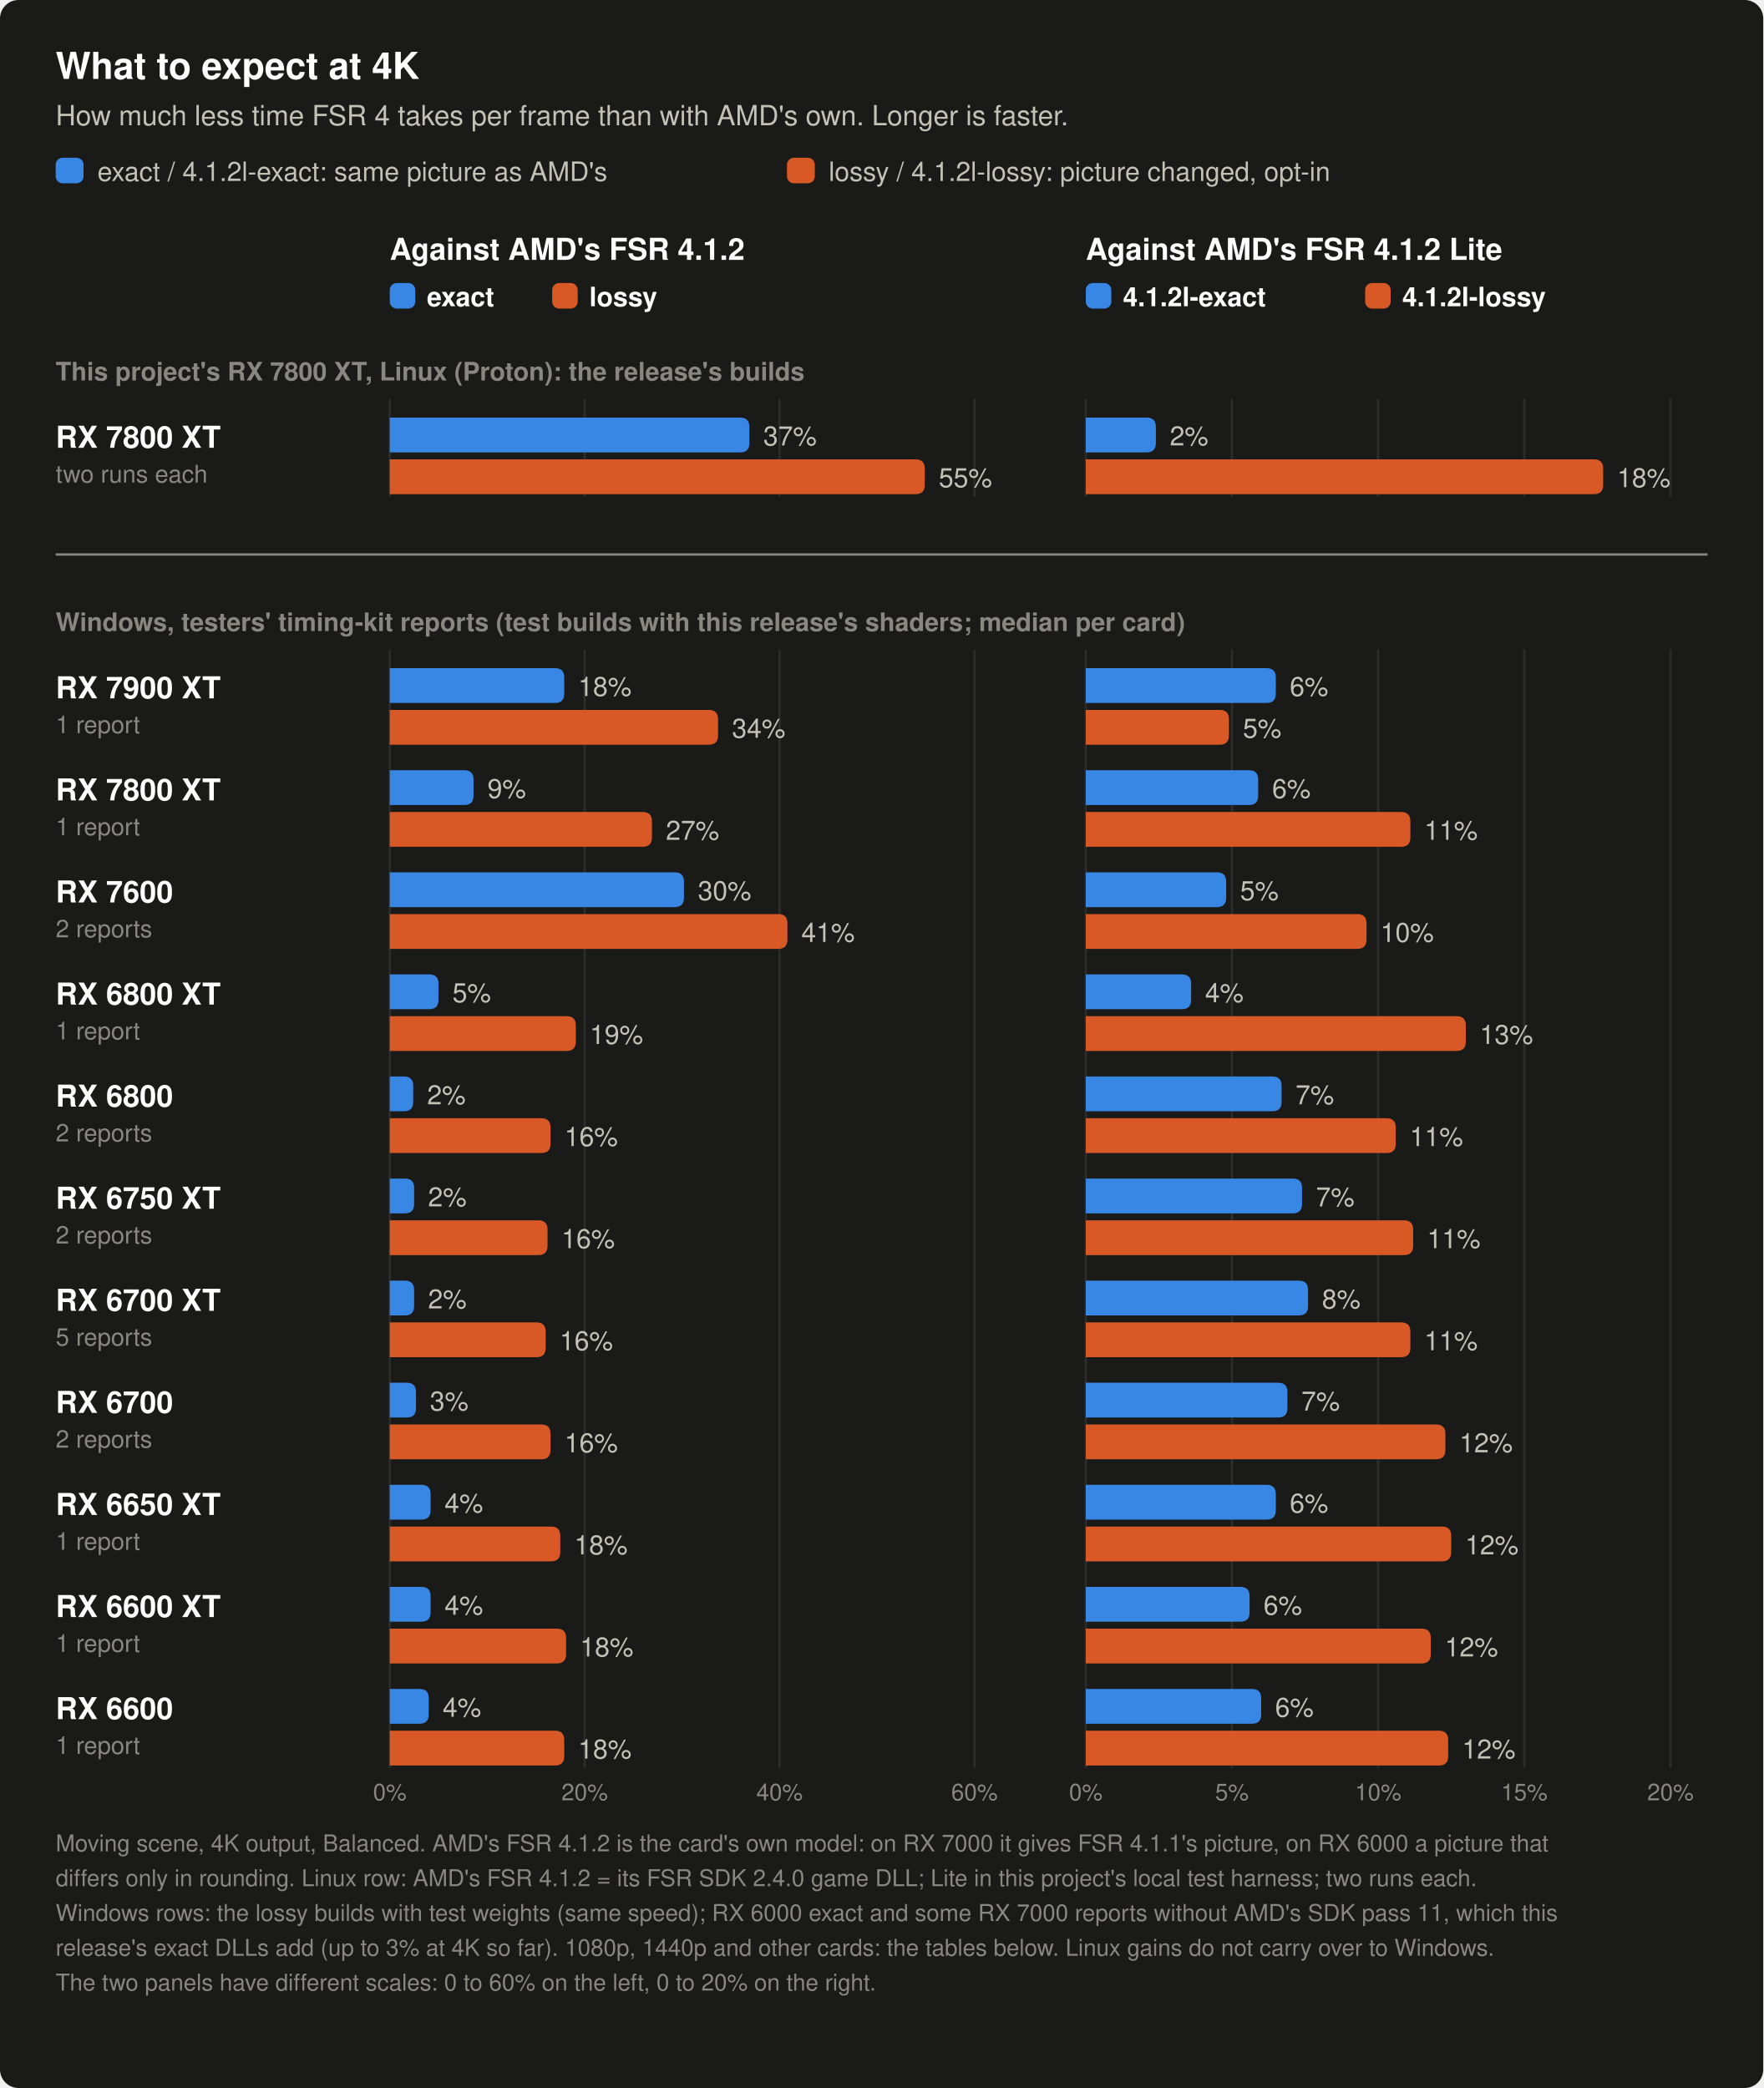
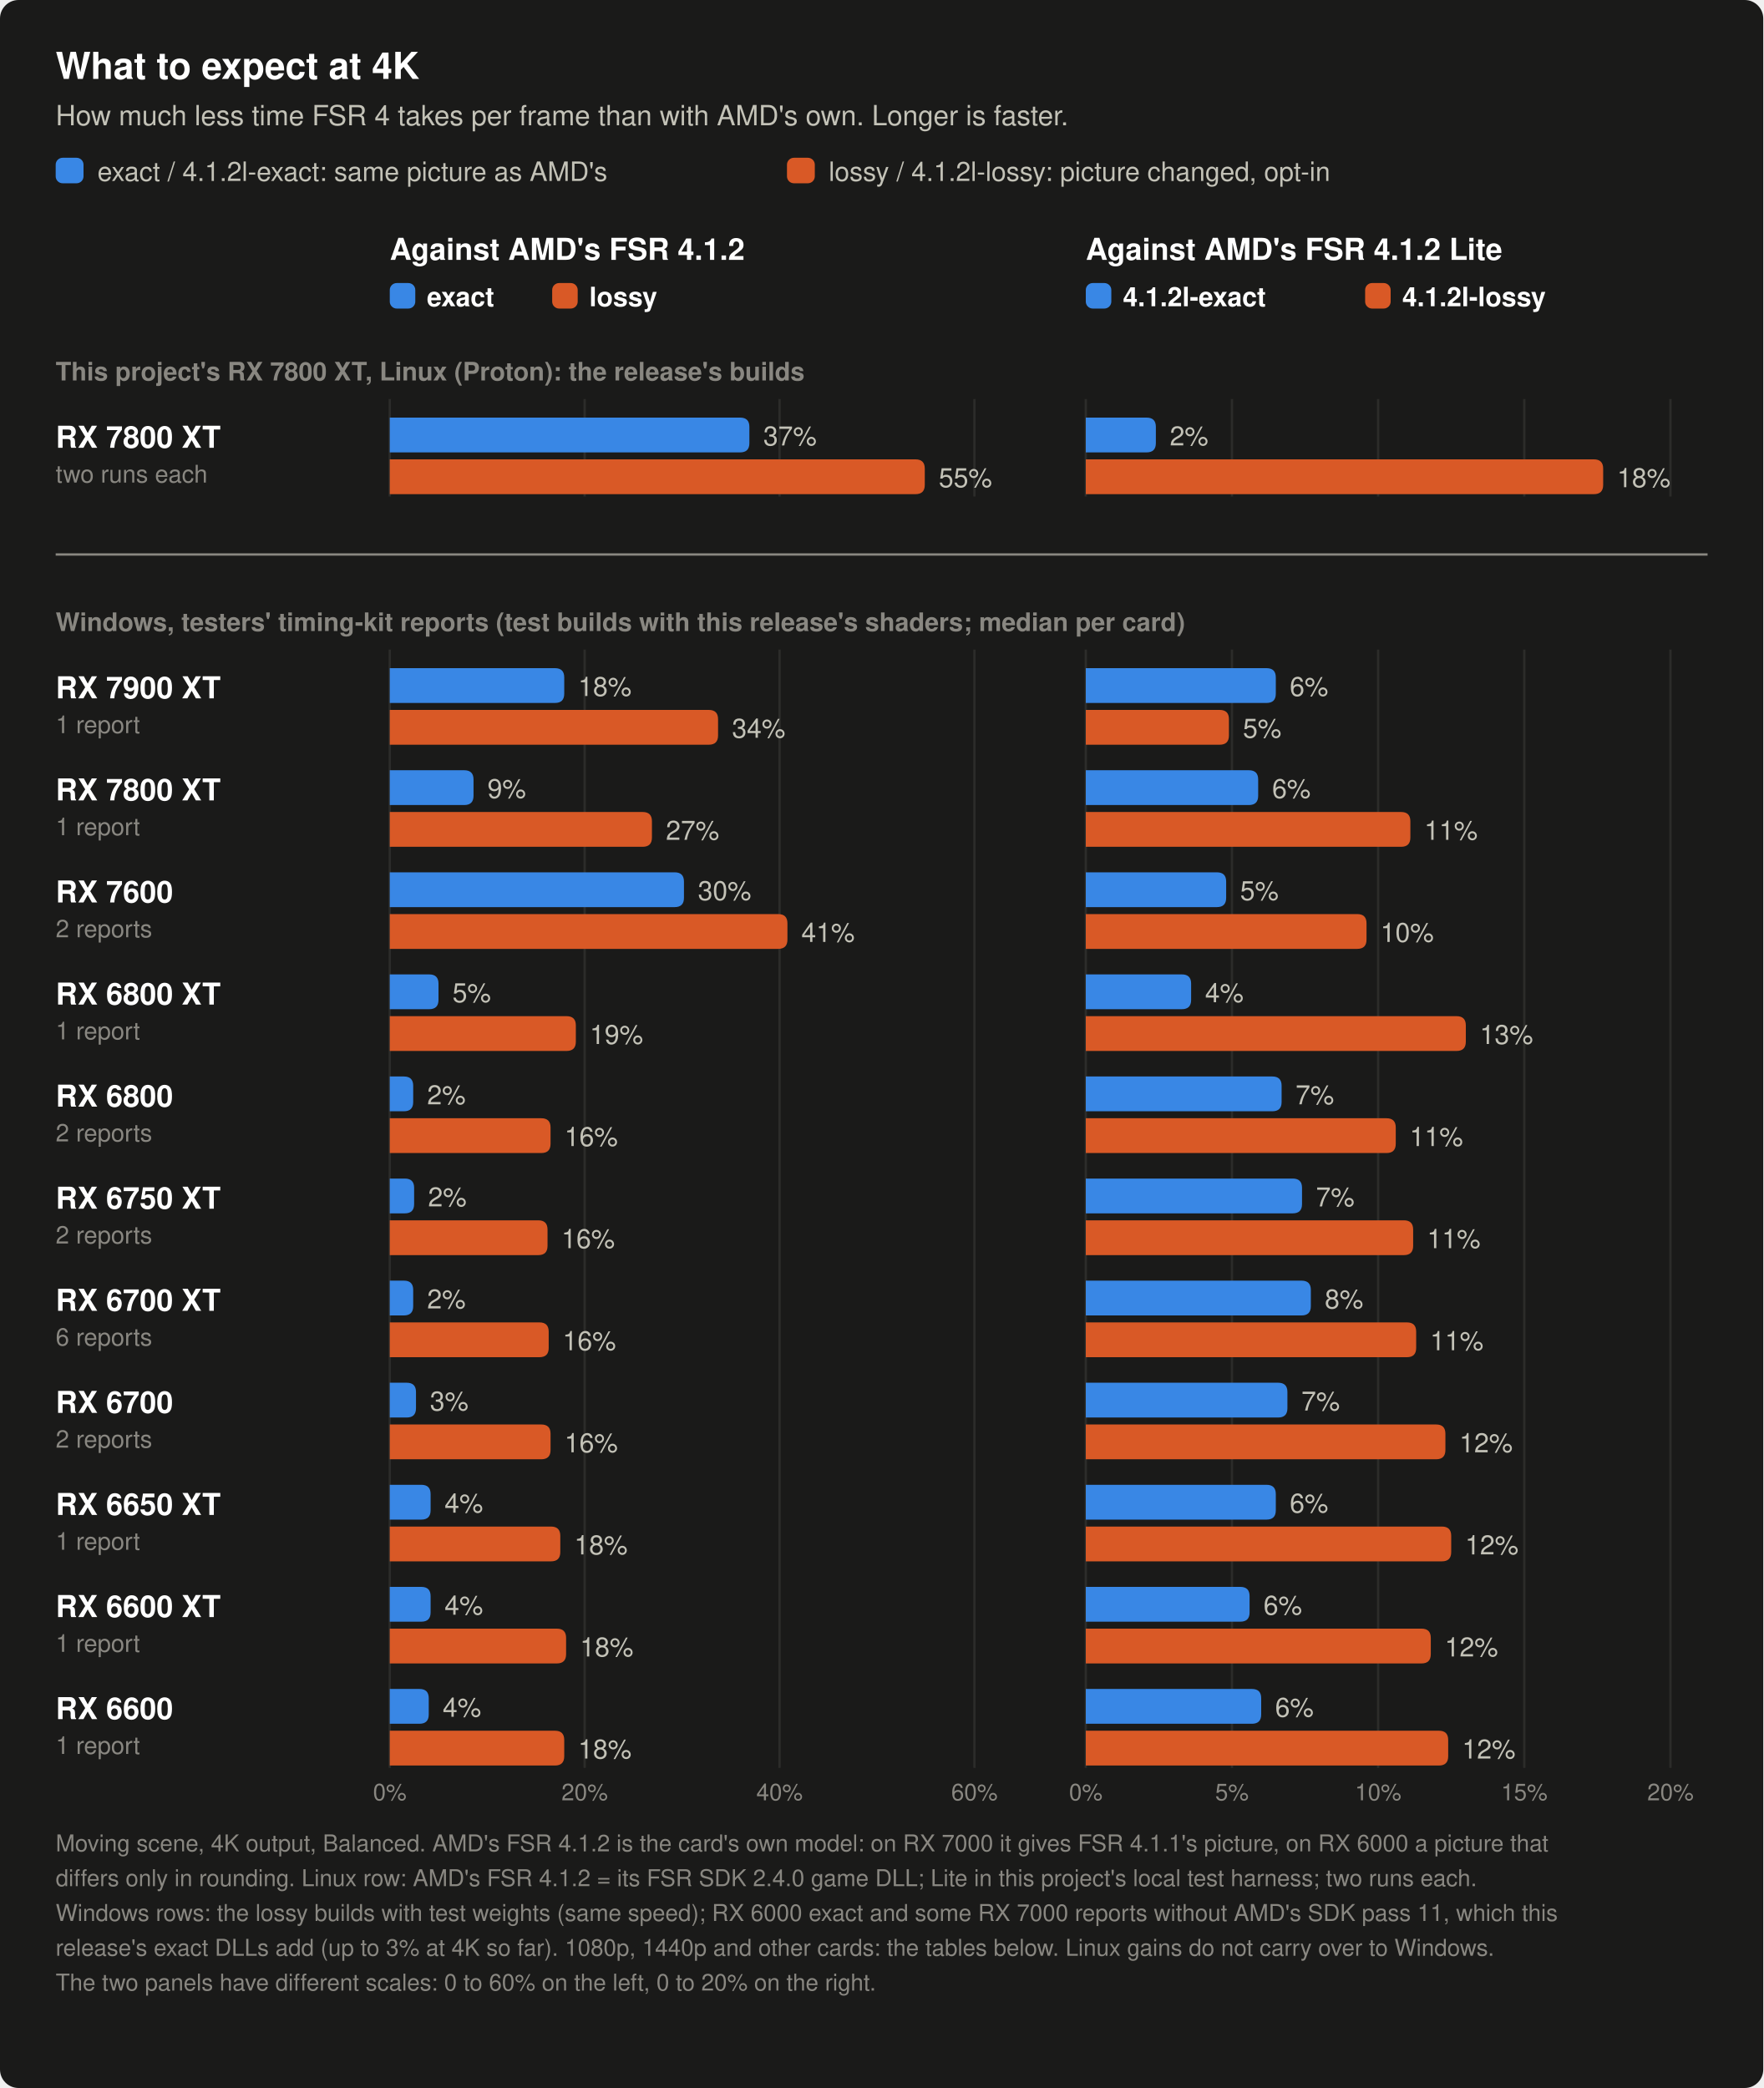
- <svg xmlns="http://www.w3.org/2000/svg" width="760" height="900" viewBox="0 0 760 900" role="img" aria-label="What to expect at 4K: how much less time FSR 4 takes per frame with this project's builds than with AMD's own, card by card, moving scene, Balanced. RX 7800 XT, Linux (this project): exact 37%, lossy 55% less time than AMD's FSR 4.1.2; 4.1.2l-exact 2%, 4.1.2l-lossy 18% less than AMD's Lite. RX 7900 XT, Windows (1 report): exact 18%, lossy 34% less time than AMD's FSR 4.1.2; 4.1.2l-exact 6%, 4.1.2l-lossy 5% less than AMD's Lite. RX 7800 XT, Windows (1 report): exact 9%, lossy 27% less time than AMD's FSR 4.1.2; 4.1.2l-exact 6%, 4.1.2l-lossy 11% less than AMD's Lite. RX 7600, Windows (2 reports): exact 30%, lossy 41% less time than AMD's FSR 4.1.2; 4.1.2l-exact 5%, 4.1.2l-lossy 10% less than AMD's Lite. RX 6800 XT, Windows (1 report): exact 5%, lossy 19% less time than AMD's FSR 4.1.2; 4.1.2l-exact 4%, 4.1.2l-lossy 13% less than AMD's Lite. RX 6800, Windows (2 reports): exact 2%, lossy 16% less time than AMD's FSR 4.1.2; 4.1.2l-exact 7%, 4.1.2l-lossy 11% less than AMD's Lite. RX 6750 XT, Windows (2 reports): exact 2%, lossy 16% less time than AMD's FSR 4.1.2; 4.1.2l-exact 7%, 4.1.2l-lossy 11% less than AMD's Lite. RX 6700 XT, Windows (5 reports): exact 2%, lossy 16% less time than AMD's FSR 4.1.2; 4.1.2l-exact 8%, 4.1.2l-lossy 11% less than AMD's Lite. RX 6700, Windows (2 reports): exact 3%, lossy 16% less time than AMD's FSR 4.1.2; 4.1.2l-exact 7%, 4.1.2l-lossy 12% less than AMD's Lite. RX 6650 XT, Windows (1 report): exact 4%, lossy 18% less time than AMD's FSR 4.1.2; 4.1.2l-exact 6%, 4.1.2l-lossy 12% less than AMD's Lite. RX 6600 XT, Windows (1 report): exact 4%, lossy 18% less time than AMD's FSR 4.1.2; 4.1.2l-exact 6%, 4.1.2l-lossy 12% less than AMD's Lite. RX 6600, Windows (1 report): exact 4%, lossy 18% less time than AMD's FSR 4.1.2; 4.1.2l-exact 6%, 4.1.2l-lossy 12% less than AMD's Lite. The Windows rows come from testers' timing-kit reports of test builds with this release's shaders. Other resolutions give other numbers.">
+ <svg xmlns="http://www.w3.org/2000/svg" width="760" height="900" viewBox="0 0 760 900" role="img" aria-label="What to expect at 4K: how much less time FSR 4 takes per frame with this project's builds than with AMD's own, card by card, moving scene, Balanced. RX 7800 XT, Linux (this project): exact 37%, lossy 55% less time than AMD's FSR 4.1.2; 4.1.2l-exact 2%, 4.1.2l-lossy 18% less than AMD's Lite. RX 7900 XT, Windows (1 report): exact 18%, lossy 34% less time than AMD's FSR 4.1.2; 4.1.2l-exact 6%, 4.1.2l-lossy 5% less than AMD's Lite. RX 7800 XT, Windows (1 report): exact 9%, lossy 27% less time than AMD's FSR 4.1.2; 4.1.2l-exact 6%, 4.1.2l-lossy 11% less than AMD's Lite. RX 7600, Windows (2 reports): exact 30%, lossy 41% less time than AMD's FSR 4.1.2; 4.1.2l-exact 5%, 4.1.2l-lossy 10% less than AMD's Lite. RX 6800 XT, Windows (1 report): exact 5%, lossy 19% less time than AMD's FSR 4.1.2; 4.1.2l-exact 4%, 4.1.2l-lossy 13% less than AMD's Lite. RX 6800, Windows (2 reports): exact 2%, lossy 16% less time than AMD's FSR 4.1.2; 4.1.2l-exact 7%, 4.1.2l-lossy 11% less than AMD's Lite. RX 6750 XT, Windows (2 reports): exact 2%, lossy 16% less time than AMD's FSR 4.1.2; 4.1.2l-exact 7%, 4.1.2l-lossy 11% less than AMD's Lite. RX 6700 XT, Windows (6 reports): exact 2%, lossy 16% less time than AMD's FSR 4.1.2; 4.1.2l-exact 8%, 4.1.2l-lossy 11% less than AMD's Lite. RX 6700, Windows (2 reports): exact 3%, lossy 16% less time than AMD's FSR 4.1.2; 4.1.2l-exact 7%, 4.1.2l-lossy 12% less than AMD's Lite. RX 6650 XT, Windows (1 report): exact 4%, lossy 18% less time than AMD's FSR 4.1.2; 4.1.2l-exact 6%, 4.1.2l-lossy 12% less than AMD's Lite. RX 6600 XT, Windows (1 report): exact 4%, lossy 18% less time than AMD's FSR 4.1.2; 4.1.2l-exact 6%, 4.1.2l-lossy 12% less than AMD's Lite. RX 6600, Windows (1 report): exact 4%, lossy 18% less time than AMD's FSR 4.1.2; 4.1.2l-exact 6%, 4.1.2l-lossy 12% less than AMD's Lite. The Windows rows come from testers' timing-kit reports of test builds with this release's shaders. Other resolutions give other numbers.">
  <rect width="760" height="900" rx="8" fill="#1a1a19" />
  <text x="24.0" y="34.0" font-family="-apple-system, 'Segoe UI', Helvetica, Arial, sans-serif" font-size="16" font-weight="600" text-anchor="start" fill="#ffffff">What to expect at 4K</text>
  <text x="24.0" y="54.0" font-family="-apple-system, 'Segoe UI', Helvetica, Arial, sans-serif" font-size="12" text-anchor="start" fill="#c3c2b7">How much less time FSR 4 takes per frame than with AMD's own. Longer is faster.</text>
  <rect x="24" y="68" width="12" height="11" rx="3" fill="#3987e5" />
  <text x="42.0" y="78.0" font-family="-apple-system, 'Segoe UI', Helvetica, Arial, sans-serif" font-size="11.5" text-anchor="start" fill="#c3c2b7">exact / 4.1.2l-exact: same picture as AMD's</text>
  <rect x="339.2" y="68" width="12" height="11" rx="3" fill="#d95926" />
  <text x="357.2" y="78.0" font-family="-apple-system, 'Segoe UI', Helvetica, Arial, sans-serif" font-size="11.5" text-anchor="start" fill="#c3c2b7">lossy / 4.1.2l-lossy: picture changed, opt-in</text>
  <text x="168.0" y="112.0" font-family="-apple-system, 'Segoe UI', Helvetica, Arial, sans-serif" font-size="13" font-weight="600" text-anchor="start" fill="#ffffff">Against AMD's FSR 4.1.2</text>
  <rect x="168" y="122" width="11" height="11" rx="3" fill="#3987e5" />
  <text x="184.0" y="132.0" font-family="-apple-system, 'Segoe UI', Helvetica, Arial, sans-serif" font-size="11.5" font-weight="600" text-anchor="start" fill="#ffffff">exact</text>
  <rect x="238.0" y="122" width="11" height="11" rx="3" fill="#d95926" />
  <text x="254.0" y="132.0" font-family="-apple-system, 'Segoe UI', Helvetica, Arial, sans-serif" font-size="11.5" font-weight="600" text-anchor="start" fill="#ffffff">lossy</text>
  <text x="468.0" y="112.0" font-family="-apple-system, 'Segoe UI', Helvetica, Arial, sans-serif" font-size="13" font-weight="600" text-anchor="start" fill="#ffffff">Against AMD's FSR 4.1.2 Lite</text>
  <rect x="468" y="122" width="11" height="11" rx="3" fill="#3987e5" />
  <text x="484.0" y="132.0" font-family="-apple-system, 'Segoe UI', Helvetica, Arial, sans-serif" font-size="11.5" font-weight="600" text-anchor="start" fill="#ffffff">4.1.2l-exact</text>
  <rect x="588.4" y="122" width="11" height="11" rx="3" fill="#d95926" />
  <text x="604.4" y="132.0" font-family="-apple-system, 'Segoe UI', Helvetica, Arial, sans-serif" font-size="11.5" font-weight="600" text-anchor="start" fill="#ffffff">4.1.2l-lossy</text>
  <text x="24.0" y="164.0" font-family="-apple-system, 'Segoe UI', Helvetica, Arial, sans-serif" font-size="11" font-weight="600" text-anchor="start" fill="#898781">This project's RX 7800 XT, Linux (Proton): the release's builds</text>
  <line x1="168.0" y1="172" x2="168.0" y2="214" stroke="#2c2c2a" stroke-width="1" />
  <line x1="168.0" y1="280" x2="168.0" y2="762" stroke="#2c2c2a" stroke-width="1" />
  <text x="168.0" y="776.0" font-family="-apple-system, 'Segoe UI', Helvetica, Arial, sans-serif" font-size="10" text-anchor="middle" fill="#898781">0%</text>
  <line x1="252.0" y1="172" x2="252.0" y2="214" stroke="#2c2c2a" stroke-width="1" />
  <line x1="252.0" y1="280" x2="252.0" y2="762" stroke="#2c2c2a" stroke-width="1" />
  <text x="252.0" y="776.0" font-family="-apple-system, 'Segoe UI', Helvetica, Arial, sans-serif" font-size="10" text-anchor="middle" fill="#898781">20%</text>
  <line x1="336.0" y1="172" x2="336.0" y2="214" stroke="#2c2c2a" stroke-width="1" />
  <line x1="336.0" y1="280" x2="336.0" y2="762" stroke="#2c2c2a" stroke-width="1" />
  <text x="336.0" y="776.0" font-family="-apple-system, 'Segoe UI', Helvetica, Arial, sans-serif" font-size="10" text-anchor="middle" fill="#898781">40%</text>
  <line x1="420.0" y1="172" x2="420.0" y2="214" stroke="#2c2c2a" stroke-width="1" />
  <line x1="420.0" y1="280" x2="420.0" y2="762" stroke="#2c2c2a" stroke-width="1" />
  <text x="420.0" y="776.0" font-family="-apple-system, 'Segoe UI', Helvetica, Arial, sans-serif" font-size="10" text-anchor="middle" fill="#898781">60%</text>
  <line x1="468.0" y1="172" x2="468.0" y2="214" stroke="#2c2c2a" stroke-width="1" />
  <line x1="468.0" y1="280" x2="468.0" y2="762" stroke="#2c2c2a" stroke-width="1" />
  <text x="468.0" y="776.0" font-family="-apple-system, 'Segoe UI', Helvetica, Arial, sans-serif" font-size="10" text-anchor="middle" fill="#898781">0%</text>
  <line x1="531.0" y1="172" x2="531.0" y2="214" stroke="#2c2c2a" stroke-width="1" />
  <line x1="531.0" y1="280" x2="531.0" y2="762" stroke="#2c2c2a" stroke-width="1" />
  <text x="531.0" y="776.0" font-family="-apple-system, 'Segoe UI', Helvetica, Arial, sans-serif" font-size="10" text-anchor="middle" fill="#898781">5%</text>
  <line x1="594.0" y1="172" x2="594.0" y2="214" stroke="#2c2c2a" stroke-width="1" />
  <line x1="594.0" y1="280" x2="594.0" y2="762" stroke="#2c2c2a" stroke-width="1" />
  <text x="594.0" y="776.0" font-family="-apple-system, 'Segoe UI', Helvetica, Arial, sans-serif" font-size="10" text-anchor="middle" fill="#898781">10%</text>
  <line x1="657.0" y1="172" x2="657.0" y2="214" stroke="#2c2c2a" stroke-width="1" />
  <line x1="657.0" y1="280" x2="657.0" y2="762" stroke="#2c2c2a" stroke-width="1" />
  <text x="657.0" y="776.0" font-family="-apple-system, 'Segoe UI', Helvetica, Arial, sans-serif" font-size="10" text-anchor="middle" fill="#898781">15%</text>
  <line x1="720.0" y1="172" x2="720.0" y2="214" stroke="#2c2c2a" stroke-width="1" />
  <line x1="720.0" y1="280" x2="720.0" y2="762" stroke="#2c2c2a" stroke-width="1" />
  <text x="720.0" y="776.0" font-family="-apple-system, 'Segoe UI', Helvetica, Arial, sans-serif" font-size="10" text-anchor="middle" fill="#898781">20%</text>
  <line x1="24" y1="239" x2="736" y2="239" stroke="#898781" stroke-width="1" />
  <text x="24.0" y="272.0" font-family="-apple-system, 'Segoe UI', Helvetica, Arial, sans-serif" font-size="11" font-weight="600" text-anchor="start" fill="#898781">Windows, testers' timing-kit reports (test builds with this release's shaders; median per card)</text>
  <text x="24.0" y="193.0" font-family="-apple-system, 'Segoe UI', Helvetica, Arial, sans-serif" font-size="13" font-weight="600" text-anchor="start" fill="#ffffff">RX 7800 XT</text>
  <text x="24.0" y="208.0" font-family="-apple-system, 'Segoe UI', Helvetica, Arial, sans-serif" font-size="10.5" text-anchor="start" fill="#898781">two runs each</text>
  <path d="M168,180 H319.0 Q323.0,180 323.0,184 V191 Q323.0,195 319.0,195 H168 Z" fill="#3987e5" />
  <text x="329.0" y="192.0" font-family="-apple-system, 'Segoe UI', Helvetica, Arial, sans-serif" font-size="11.5" text-anchor="start" fill="#c3c2b7">37%</text>
  <path d="M168,198 H394.6 Q398.6,198 398.6,202 V209 Q398.6,213 394.6,213 H168 Z" fill="#d95926" />
  <text x="404.6" y="210.0" font-family="-apple-system, 'Segoe UI', Helvetica, Arial, sans-serif" font-size="11.5" text-anchor="start" fill="#c3c2b7">55%</text>
  <path d="M468,180 H494.2 Q498.2,180 498.2,184 V191 Q498.2,195 494.2,195 H468 Z" fill="#3987e5" />
  <text x="504.2" y="192.0" font-family="-apple-system, 'Segoe UI', Helvetica, Arial, sans-serif" font-size="11.5" text-anchor="start" fill="#c3c2b7">2%</text>
  <path d="M468,198 H687.0 Q691.0,198 691.0,202 V209 Q691.0,213 687.0,213 H468 Z" fill="#d95926" />
  <text x="697.0" y="210.0" font-family="-apple-system, 'Segoe UI', Helvetica, Arial, sans-serif" font-size="11.5" text-anchor="start" fill="#c3c2b7">18%</text>
  <text x="24.0" y="301.0" font-family="-apple-system, 'Segoe UI', Helvetica, Arial, sans-serif" font-size="13" font-weight="600" text-anchor="start" fill="#ffffff">RX 7900 XT</text>
  <text x="24.0" y="316.0" font-family="-apple-system, 'Segoe UI', Helvetica, Arial, sans-serif" font-size="10.5" text-anchor="start" fill="#898781">1 report</text>
  <path d="M168,288 H239.2 Q243.2,288 243.2,292 V299 Q243.2,303 239.2,303 H168 Z" fill="#3987e5" />
  <text x="249.2" y="300.0" font-family="-apple-system, 'Segoe UI', Helvetica, Arial, sans-serif" font-size="11.5" text-anchor="start" fill="#c3c2b7">18%</text>
  <path d="M168,306 H305.5 Q309.5,306 309.5,310 V317 Q309.5,321 305.5,321 H168 Z" fill="#d95926" />
  <text x="315.5" y="318.0" font-family="-apple-system, 'Segoe UI', Helvetica, Arial, sans-serif" font-size="11.5" text-anchor="start" fill="#c3c2b7">34%</text>
  <path d="M468,288 H545.9 Q549.9,288 549.9,292 V299 Q549.9,303 545.9,303 H468 Z" fill="#3987e5" />
  <text x="555.9" y="300.0" font-family="-apple-system, 'Segoe UI', Helvetica, Arial, sans-serif" font-size="11.5" text-anchor="start" fill="#c3c2b7">6%</text>
  <path d="M468,306 H525.7 Q529.7,306 529.7,310 V317 Q529.7,321 525.7,321 H468 Z" fill="#d95926" />
  <text x="535.7" y="318.0" font-family="-apple-system, 'Segoe UI', Helvetica, Arial, sans-serif" font-size="11.5" text-anchor="start" fill="#c3c2b7">5%</text>
  <text x="24.0" y="345.0" font-family="-apple-system, 'Segoe UI', Helvetica, Arial, sans-serif" font-size="13" font-weight="600" text-anchor="start" fill="#ffffff">RX 7800 XT</text>
  <text x="24.0" y="360.0" font-family="-apple-system, 'Segoe UI', Helvetica, Arial, sans-serif" font-size="10.5" text-anchor="start" fill="#898781">1 report</text>
  <path d="M168,332 H200.1 Q204.1,332 204.1,336 V343 Q204.1,347 200.1,347 H168 Z" fill="#3987e5" />
  <text x="210.1" y="344.0" font-family="-apple-system, 'Segoe UI', Helvetica, Arial, sans-serif" font-size="11.5" text-anchor="start" fill="#c3c2b7">9%</text>
  <path d="M168,350 H277.0 Q281.0,350 281.0,354 V361 Q281.0,365 277.0,365 H168 Z" fill="#d95926" />
  <text x="287.0" y="362.0" font-family="-apple-system, 'Segoe UI', Helvetica, Arial, sans-serif" font-size="11.5" text-anchor="start" fill="#c3c2b7">27%</text>
  <path d="M468,332 H538.3 Q542.3,332 542.3,336 V343 Q542.3,347 538.3,347 H468 Z" fill="#3987e5" />
  <text x="548.3" y="344.0" font-family="-apple-system, 'Segoe UI', Helvetica, Arial, sans-serif" font-size="11.5" text-anchor="start" fill="#c3c2b7">6%</text>
  <path d="M468,350 H603.9 Q607.9,350 607.9,354 V361 Q607.9,365 603.9,365 H468 Z" fill="#d95926" />
  <text x="613.9" y="362.0" font-family="-apple-system, 'Segoe UI', Helvetica, Arial, sans-serif" font-size="11.5" text-anchor="start" fill="#c3c2b7">11%</text>
  <text x="24.0" y="389.0" font-family="-apple-system, 'Segoe UI', Helvetica, Arial, sans-serif" font-size="13" font-weight="600" text-anchor="start" fill="#ffffff">RX 7600</text>
  <text x="24.0" y="404.0" font-family="-apple-system, 'Segoe UI', Helvetica, Arial, sans-serif" font-size="10.5" text-anchor="start" fill="#898781">2 reports</text>
  <path d="M168,376 H290.8 Q294.8,376 294.8,380 V387 Q294.8,391 290.8,391 H168 Z" fill="#3987e5" />
  <text x="300.8" y="388.0" font-family="-apple-system, 'Segoe UI', Helvetica, Arial, sans-serif" font-size="11.5" text-anchor="start" fill="#c3c2b7">30%</text>
  <path d="M168,394 H335.4 Q339.4,394 339.4,398 V405 Q339.4,409 335.4,409 H168 Z" fill="#d95926" />
  <text x="345.4" y="406.0" font-family="-apple-system, 'Segoe UI', Helvetica, Arial, sans-serif" font-size="11.5" text-anchor="start" fill="#c3c2b7">41%</text>
  <path d="M468,376 H524.5 Q528.5,376 528.5,380 V387 Q528.5,391 524.5,391 H468 Z" fill="#3987e5" />
  <text x="534.5" y="388.0" font-family="-apple-system, 'Segoe UI', Helvetica, Arial, sans-serif" font-size="11.5" text-anchor="start" fill="#c3c2b7">5%</text>
  <path d="M468,394 H585.0 Q589.0,394 589.0,398 V405 Q589.0,409 585.0,409 H468 Z" fill="#d95926" />
  <text x="595.0" y="406.0" font-family="-apple-system, 'Segoe UI', Helvetica, Arial, sans-serif" font-size="11.5" text-anchor="start" fill="#c3c2b7">10%</text>
  <text x="24.0" y="433.0" font-family="-apple-system, 'Segoe UI', Helvetica, Arial, sans-serif" font-size="13" font-weight="600" text-anchor="start" fill="#ffffff">RX 6800 XT</text>
  <text x="24.0" y="448.0" font-family="-apple-system, 'Segoe UI', Helvetica, Arial, sans-serif" font-size="10.5" text-anchor="start" fill="#898781">1 report</text>
  <path d="M168,420 H185.0 Q189.0,420 189.0,424 V431 Q189.0,435 185.0,435 H168 Z" fill="#3987e5" />
  <text x="195.0" y="432.0" font-family="-apple-system, 'Segoe UI', Helvetica, Arial, sans-serif" font-size="11.5" text-anchor="start" fill="#c3c2b7">5%</text>
  <path d="M168,438 H244.2 Q248.2,438 248.2,442 V449 Q248.2,453 244.2,453 H168 Z" fill="#d95926" />
  <text x="254.2" y="450.0" font-family="-apple-system, 'Segoe UI', Helvetica, Arial, sans-serif" font-size="11.5" text-anchor="start" fill="#c3c2b7">19%</text>
  <path d="M468,420 H509.4 Q513.4,420 513.4,424 V431 Q513.4,435 509.4,435 H468 Z" fill="#3987e5" />
  <text x="519.4" y="432.0" font-family="-apple-system, 'Segoe UI', Helvetica, Arial, sans-serif" font-size="11.5" text-anchor="start" fill="#c3c2b7">4%</text>
  <path d="M468,438 H627.8 Q631.8,438 631.8,442 V449 Q631.8,453 627.8,453 H468 Z" fill="#d95926" />
  <text x="637.8" y="450.0" font-family="-apple-system, 'Segoe UI', Helvetica, Arial, sans-serif" font-size="11.5" text-anchor="start" fill="#c3c2b7">13%</text>
  <text x="24.0" y="477.0" font-family="-apple-system, 'Segoe UI', Helvetica, Arial, sans-serif" font-size="13" font-weight="600" text-anchor="start" fill="#ffffff">RX 6800</text>
  <text x="24.0" y="492.0" font-family="-apple-system, 'Segoe UI', Helvetica, Arial, sans-serif" font-size="10.5" text-anchor="start" fill="#898781">2 reports</text>
  <path d="M168,464 H174.1 Q178.1,464 178.1,468 V475 Q178.1,479 174.1,479 H168 Z" fill="#3987e5" />
  <text x="184.1" y="476.0" font-family="-apple-system, 'Segoe UI', Helvetica, Arial, sans-serif" font-size="11.5" text-anchor="start" fill="#c3c2b7">2%</text>
  <path d="M168,482 H233.3 Q237.3,482 237.3,486 V493 Q237.3,497 233.3,497 H168 Z" fill="#d95926" />
  <text x="243.3" y="494.0" font-family="-apple-system, 'Segoe UI', Helvetica, Arial, sans-serif" font-size="11.5" text-anchor="start" fill="#c3c2b7">16%</text>
  <path d="M468,464 H548.4 Q552.4,464 552.4,468 V475 Q552.4,479 548.4,479 H468 Z" fill="#3987e5" />
  <text x="558.4" y="476.0" font-family="-apple-system, 'Segoe UI', Helvetica, Arial, sans-serif" font-size="11.5" text-anchor="start" fill="#c3c2b7">7%</text>
  <path d="M468,482 H597.6 Q601.6,482 601.6,486 V493 Q601.6,497 597.6,497 H468 Z" fill="#d95926" />
  <text x="607.6" y="494.0" font-family="-apple-system, 'Segoe UI', Helvetica, Arial, sans-serif" font-size="11.5" text-anchor="start" fill="#c3c2b7">11%</text>
  <text x="24.0" y="521.0" font-family="-apple-system, 'Segoe UI', Helvetica, Arial, sans-serif" font-size="13" font-weight="600" text-anchor="start" fill="#ffffff">RX 6750 XT</text>
  <text x="24.0" y="536.0" font-family="-apple-system, 'Segoe UI', Helvetica, Arial, sans-serif" font-size="10.5" text-anchor="start" fill="#898781">2 reports</text>
  <path d="M168,508 H174.5 Q178.5,508 178.5,512 V519 Q178.5,523 174.5,523 H168 Z" fill="#3987e5" />
  <text x="184.5" y="520.0" font-family="-apple-system, 'Segoe UI', Helvetica, Arial, sans-serif" font-size="11.5" text-anchor="start" fill="#c3c2b7">2%</text>
  <path d="M168,526 H232.0 Q236.0,526 236.0,530 V537 Q236.0,541 232.0,541 H168 Z" fill="#d95926" />
  <text x="242.0" y="538.0" font-family="-apple-system, 'Segoe UI', Helvetica, Arial, sans-serif" font-size="11.5" text-anchor="start" fill="#c3c2b7">16%</text>
  <path d="M468,508 H557.2 Q561.2,508 561.2,512 V519 Q561.2,523 557.2,523 H468 Z" fill="#3987e5" />
  <text x="567.2" y="520.0" font-family="-apple-system, 'Segoe UI', Helvetica, Arial, sans-serif" font-size="11.5" text-anchor="start" fill="#c3c2b7">7%</text>
  <path d="M468,526 H605.1 Q609.1,526 609.1,530 V537 Q609.1,541 605.1,541 H468 Z" fill="#d95926" />
  <text x="615.1" y="538.0" font-family="-apple-system, 'Segoe UI', Helvetica, Arial, sans-serif" font-size="11.5" text-anchor="start" fill="#c3c2b7">11%</text>
  <text x="24.0" y="565.0" font-family="-apple-system, 'Segoe UI', Helvetica, Arial, sans-serif" font-size="13" font-weight="600" text-anchor="start" fill="#ffffff">RX 6700 XT</text>
-   <text x="24.0" y="580.0" font-family="-apple-system, 'Segoe UI', Helvetica, Arial, sans-serif" font-size="10.5" text-anchor="start" fill="#898781">5 reports</text>
-   <path d="M168,552 H174.5 Q178.5,552 178.5,556 V563 Q178.5,567 174.5,567 H168 Z" fill="#3987e5" />
-   <text x="184.5" y="564.0" font-family="-apple-system, 'Segoe UI', Helvetica, Arial, sans-serif" font-size="11.5" text-anchor="start" fill="#c3c2b7">2%</text>
-   <path d="M168,570 H231.2 Q235.2,570 235.2,574 V581 Q235.2,585 231.2,585 H168 Z" fill="#d95926" />
-   <text x="241.2" y="582.0" font-family="-apple-system, 'Segoe UI', Helvetica, Arial, sans-serif" font-size="11.5" text-anchor="start" fill="#c3c2b7">16%</text>
-   <path d="M468,552 H559.8 Q563.8,552 563.8,556 V563 Q563.8,567 559.8,567 H468 Z" fill="#3987e5" />
-   <text x="569.8" y="564.0" font-family="-apple-system, 'Segoe UI', Helvetica, Arial, sans-serif" font-size="11.5" text-anchor="start" fill="#c3c2b7">8%</text>
-   <path d="M468,570 H603.9 Q607.9,570 607.9,574 V581 Q607.9,585 603.9,585 H468 Z" fill="#d95926" />
-   <text x="613.9" y="582.0" font-family="-apple-system, 'Segoe UI', Helvetica, Arial, sans-serif" font-size="11.5" text-anchor="start" fill="#c3c2b7">11%</text>
+   <text x="24.0" y="580.0" font-family="-apple-system, 'Segoe UI', Helvetica, Arial, sans-serif" font-size="10.5" text-anchor="start" fill="#898781">6 reports</text>
+   <path d="M168,552 H174.1 Q178.1,552 178.1,556 V563 Q178.1,567 174.1,567 H168 Z" fill="#3987e5" />
+   <text x="184.1" y="564.0" font-family="-apple-system, 'Segoe UI', Helvetica, Arial, sans-serif" font-size="11.5" text-anchor="start" fill="#c3c2b7">2%</text>
+   <path d="M168,570 H232.5 Q236.5,570 236.5,574 V581 Q236.5,585 232.5,585 H168 Z" fill="#d95926" />
+   <text x="242.5" y="582.0" font-family="-apple-system, 'Segoe UI', Helvetica, Arial, sans-serif" font-size="11.5" text-anchor="start" fill="#c3c2b7">16%</text>
+   <path d="M468,552 H561.0 Q565.0,552 565.0,556 V563 Q565.0,567 561.0,567 H468 Z" fill="#3987e5" />
+   <text x="571.0" y="564.0" font-family="-apple-system, 'Segoe UI', Helvetica, Arial, sans-serif" font-size="11.5" text-anchor="start" fill="#c3c2b7">8%</text>
+   <path d="M468,570 H606.4 Q610.4,570 610.4,574 V581 Q610.4,585 606.4,585 H468 Z" fill="#d95926" />
+   <text x="616.4" y="582.0" font-family="-apple-system, 'Segoe UI', Helvetica, Arial, sans-serif" font-size="11.5" text-anchor="start" fill="#c3c2b7">11%</text>
  <text x="24.0" y="609.0" font-family="-apple-system, 'Segoe UI', Helvetica, Arial, sans-serif" font-size="13" font-weight="600" text-anchor="start" fill="#ffffff">RX 6700</text>
  <text x="24.0" y="624.0" font-family="-apple-system, 'Segoe UI', Helvetica, Arial, sans-serif" font-size="10.5" text-anchor="start" fill="#898781">2 reports</text>
  <path d="M168,596 H175.3 Q179.3,596 179.3,600 V607 Q179.3,611 175.3,611 H168 Z" fill="#3987e5" />
  <text x="185.3" y="608.0" font-family="-apple-system, 'Segoe UI', Helvetica, Arial, sans-serif" font-size="11.5" text-anchor="start" fill="#c3c2b7">3%</text>
  <path d="M168,614 H233.3 Q237.3,614 237.3,618 V625 Q237.3,629 233.3,629 H168 Z" fill="#d95926" />
  <text x="243.3" y="626.0" font-family="-apple-system, 'Segoe UI', Helvetica, Arial, sans-serif" font-size="11.5" text-anchor="start" fill="#c3c2b7">16%</text>
  <path d="M468,596 H550.9 Q554.9,596 554.9,600 V607 Q554.9,611 550.9,611 H468 Z" fill="#3987e5" />
  <text x="560.9" y="608.0" font-family="-apple-system, 'Segoe UI', Helvetica, Arial, sans-serif" font-size="11.5" text-anchor="start" fill="#c3c2b7">7%</text>
  <path d="M468,614 H619.0 Q623.0,614 623.0,618 V625 Q623.0,629 619.0,629 H468 Z" fill="#d95926" />
  <text x="629.0" y="626.0" font-family="-apple-system, 'Segoe UI', Helvetica, Arial, sans-serif" font-size="11.5" text-anchor="start" fill="#c3c2b7">12%</text>
  <text x="24.0" y="653.0" font-family="-apple-system, 'Segoe UI', Helvetica, Arial, sans-serif" font-size="13" font-weight="600" text-anchor="start" fill="#ffffff">RX 6650 XT</text>
  <text x="24.0" y="668.0" font-family="-apple-system, 'Segoe UI', Helvetica, Arial, sans-serif" font-size="10.5" text-anchor="start" fill="#898781">1 report</text>
  <path d="M168,640 H181.6 Q185.6,640 185.6,644 V651 Q185.6,655 181.6,655 H168 Z" fill="#3987e5" />
  <text x="191.6" y="652.0" font-family="-apple-system, 'Segoe UI', Helvetica, Arial, sans-serif" font-size="11.5" text-anchor="start" fill="#c3c2b7">4%</text>
  <path d="M168,658 H237.5 Q241.5,658 241.5,662 V669 Q241.5,673 237.5,673 H168 Z" fill="#d95926" />
  <text x="247.5" y="670.0" font-family="-apple-system, 'Segoe UI', Helvetica, Arial, sans-serif" font-size="11.5" text-anchor="start" fill="#c3c2b7">18%</text>
  <path d="M468,640 H545.9 Q549.9,640 549.9,644 V651 Q549.9,655 545.9,655 H468 Z" fill="#3987e5" />
  <text x="555.9" y="652.0" font-family="-apple-system, 'Segoe UI', Helvetica, Arial, sans-serif" font-size="11.5" text-anchor="start" fill="#c3c2b7">6%</text>
  <path d="M468,658 H621.5 Q625.5,658 625.5,662 V669 Q625.5,673 621.5,673 H468 Z" fill="#d95926" />
  <text x="631.5" y="670.0" font-family="-apple-system, 'Segoe UI', Helvetica, Arial, sans-serif" font-size="11.5" text-anchor="start" fill="#c3c2b7">12%</text>
  <text x="24.0" y="697.0" font-family="-apple-system, 'Segoe UI', Helvetica, Arial, sans-serif" font-size="13" font-weight="600" text-anchor="start" fill="#ffffff">RX 6600 XT</text>
  <text x="24.0" y="712.0" font-family="-apple-system, 'Segoe UI', Helvetica, Arial, sans-serif" font-size="10.5" text-anchor="start" fill="#898781">1 report</text>
  <path d="M168,684 H181.6 Q185.6,684 185.6,688 V695 Q185.6,699 181.6,699 H168 Z" fill="#3987e5" />
  <text x="191.6" y="696.0" font-family="-apple-system, 'Segoe UI', Helvetica, Arial, sans-serif" font-size="11.5" text-anchor="start" fill="#c3c2b7">4%</text>
  <path d="M168,702 H240.0 Q244.0,702 244.0,706 V713 Q244.0,717 240.0,717 H168 Z" fill="#d95926" />
  <text x="250.0" y="714.0" font-family="-apple-system, 'Segoe UI', Helvetica, Arial, sans-serif" font-size="11.5" text-anchor="start" fill="#c3c2b7">18%</text>
  <path d="M468,684 H534.6 Q538.6,684 538.6,688 V695 Q538.6,699 534.6,699 H468 Z" fill="#3987e5" />
  <text x="544.6" y="696.0" font-family="-apple-system, 'Segoe UI', Helvetica, Arial, sans-serif" font-size="11.5" text-anchor="start" fill="#c3c2b7">6%</text>
  <path d="M468,702 H612.7 Q616.7,702 616.7,706 V713 Q616.7,717 612.7,717 H468 Z" fill="#d95926" />
  <text x="622.7" y="714.0" font-family="-apple-system, 'Segoe UI', Helvetica, Arial, sans-serif" font-size="11.5" text-anchor="start" fill="#c3c2b7">12%</text>
  <text x="24.0" y="741.0" font-family="-apple-system, 'Segoe UI', Helvetica, Arial, sans-serif" font-size="13" font-weight="600" text-anchor="start" fill="#ffffff">RX 6600</text>
  <text x="24.0" y="756.0" font-family="-apple-system, 'Segoe UI', Helvetica, Arial, sans-serif" font-size="10.5" text-anchor="start" fill="#898781">1 report</text>
  <path d="M168,728 H180.8 Q184.8,728 184.8,732 V739 Q184.8,743 180.8,743 H168 Z" fill="#3987e5" />
  <text x="190.8" y="740.0" font-family="-apple-system, 'Segoe UI', Helvetica, Arial, sans-serif" font-size="11.5" text-anchor="start" fill="#c3c2b7">4%</text>
  <path d="M168,746 H239.2 Q243.2,746 243.2,750 V757 Q243.2,761 239.2,761 H168 Z" fill="#d95926" />
  <text x="249.2" y="758.0" font-family="-apple-system, 'Segoe UI', Helvetica, Arial, sans-serif" font-size="11.5" text-anchor="start" fill="#c3c2b7">18%</text>
  <path d="M468,728 H539.6 Q543.6,728 543.6,732 V739 Q543.6,743 539.6,743 H468 Z" fill="#3987e5" />
  <text x="549.6" y="740.0" font-family="-apple-system, 'Segoe UI', Helvetica, Arial, sans-serif" font-size="11.5" text-anchor="start" fill="#c3c2b7">6%</text>
  <path d="M468,746 H620.2 Q624.2,746 624.2,750 V757 Q624.2,761 620.2,761 H468 Z" fill="#d95926" />
  <text x="630.2" y="758.0" font-family="-apple-system, 'Segoe UI', Helvetica, Arial, sans-serif" font-size="11.5" text-anchor="start" fill="#c3c2b7">12%</text>
  <text x="24.0" y="798.0" font-family="-apple-system, 'Segoe UI', Helvetica, Arial, sans-serif" font-size="10" text-anchor="start" fill="#898781">Moving scene, 4K output, Balanced. AMD's FSR 4.1.2 is the card's own model: on RX 7000 it gives FSR 4.1.1's picture, on RX 6000 a picture that</text>
  <text x="24.0" y="813.0" font-family="-apple-system, 'Segoe UI', Helvetica, Arial, sans-serif" font-size="10" text-anchor="start" fill="#898781">differs only in rounding. Linux row: AMD's FSR 4.1.2 = its FSR SDK 2.4.0 game DLL; Lite in this project's local test harness; two runs each.</text>
  <text x="24.0" y="828.0" font-family="-apple-system, 'Segoe UI', Helvetica, Arial, sans-serif" font-size="10" text-anchor="start" fill="#898781">Windows rows: the lossy builds with test weights (same speed); RX 6000 exact and some RX 7000 reports without AMD's SDK pass 11, which this</text>
  <text x="24.0" y="843.0" font-family="-apple-system, 'Segoe UI', Helvetica, Arial, sans-serif" font-size="10" text-anchor="start" fill="#898781">release's exact DLLs add (up to 3% at 4K so far). 1080p, 1440p and other cards: the tables below. Linux gains do not carry over to Windows.</text>
  <text x="24.0" y="858.0" font-family="-apple-system, 'Segoe UI', Helvetica, Arial, sans-serif" font-size="10" text-anchor="start" fill="#898781">The two panels have different scales: 0 to 60% on the left, 0 to 20% on the right.</text>
</svg>
